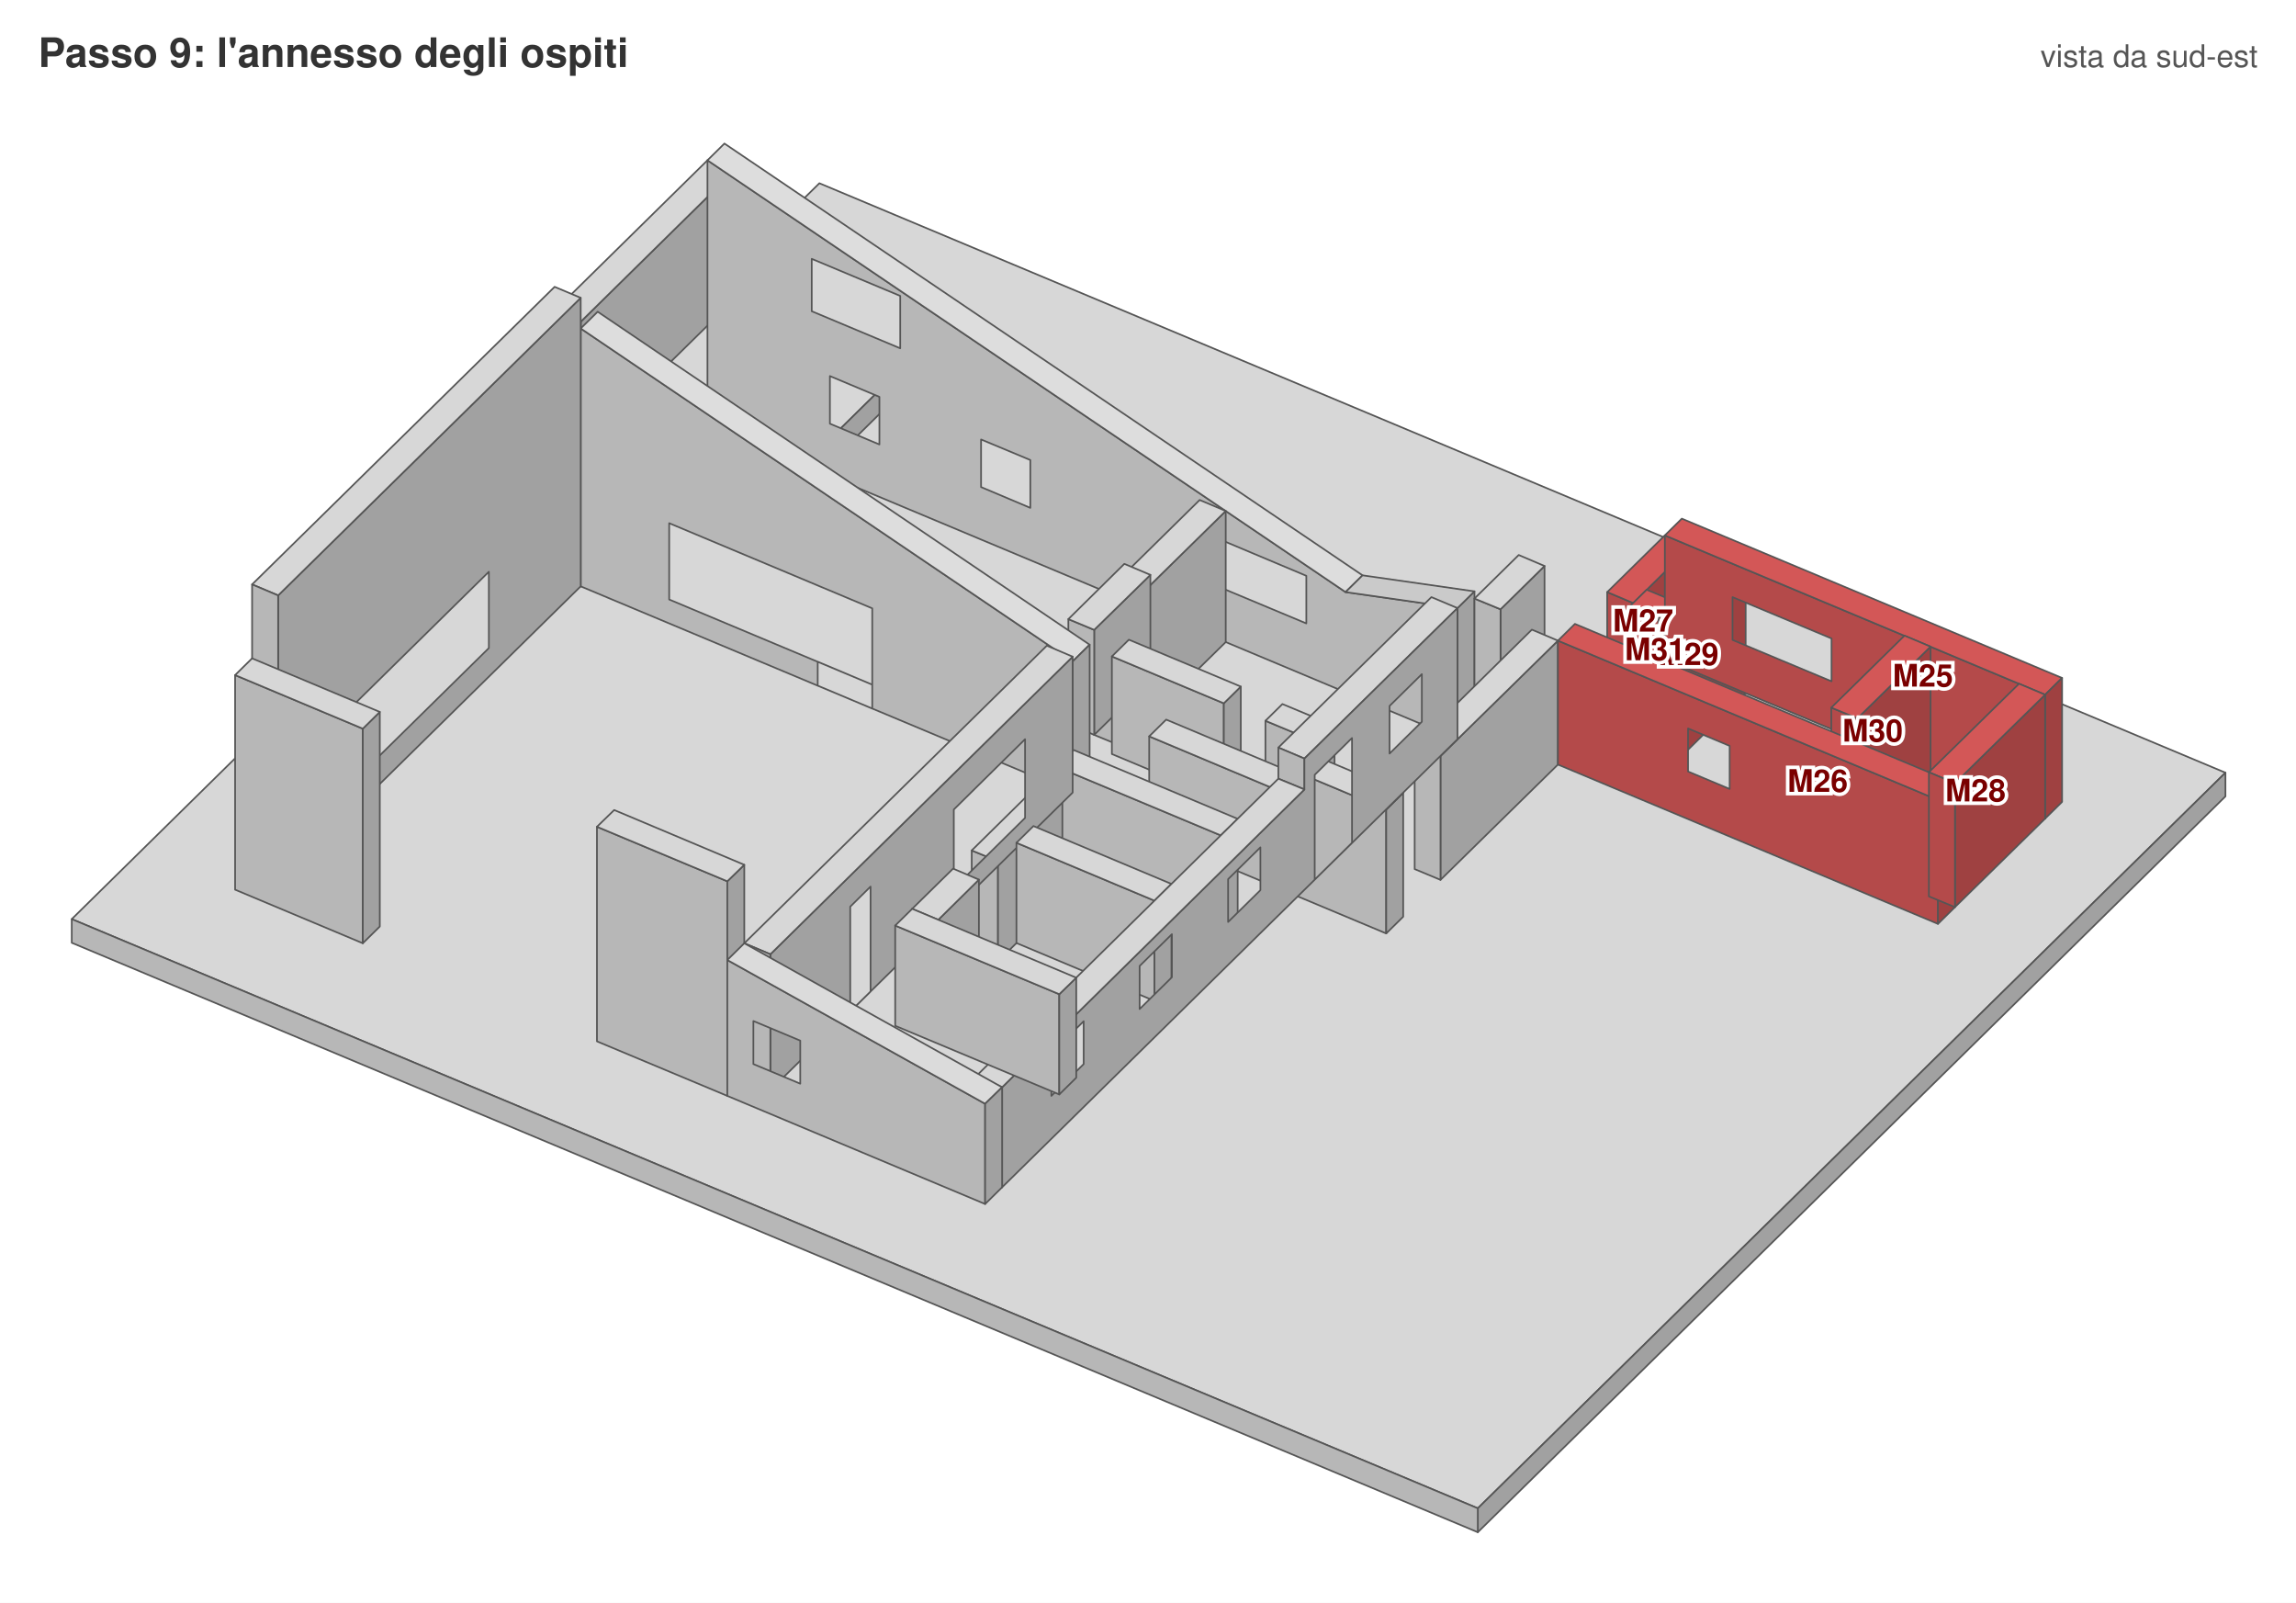
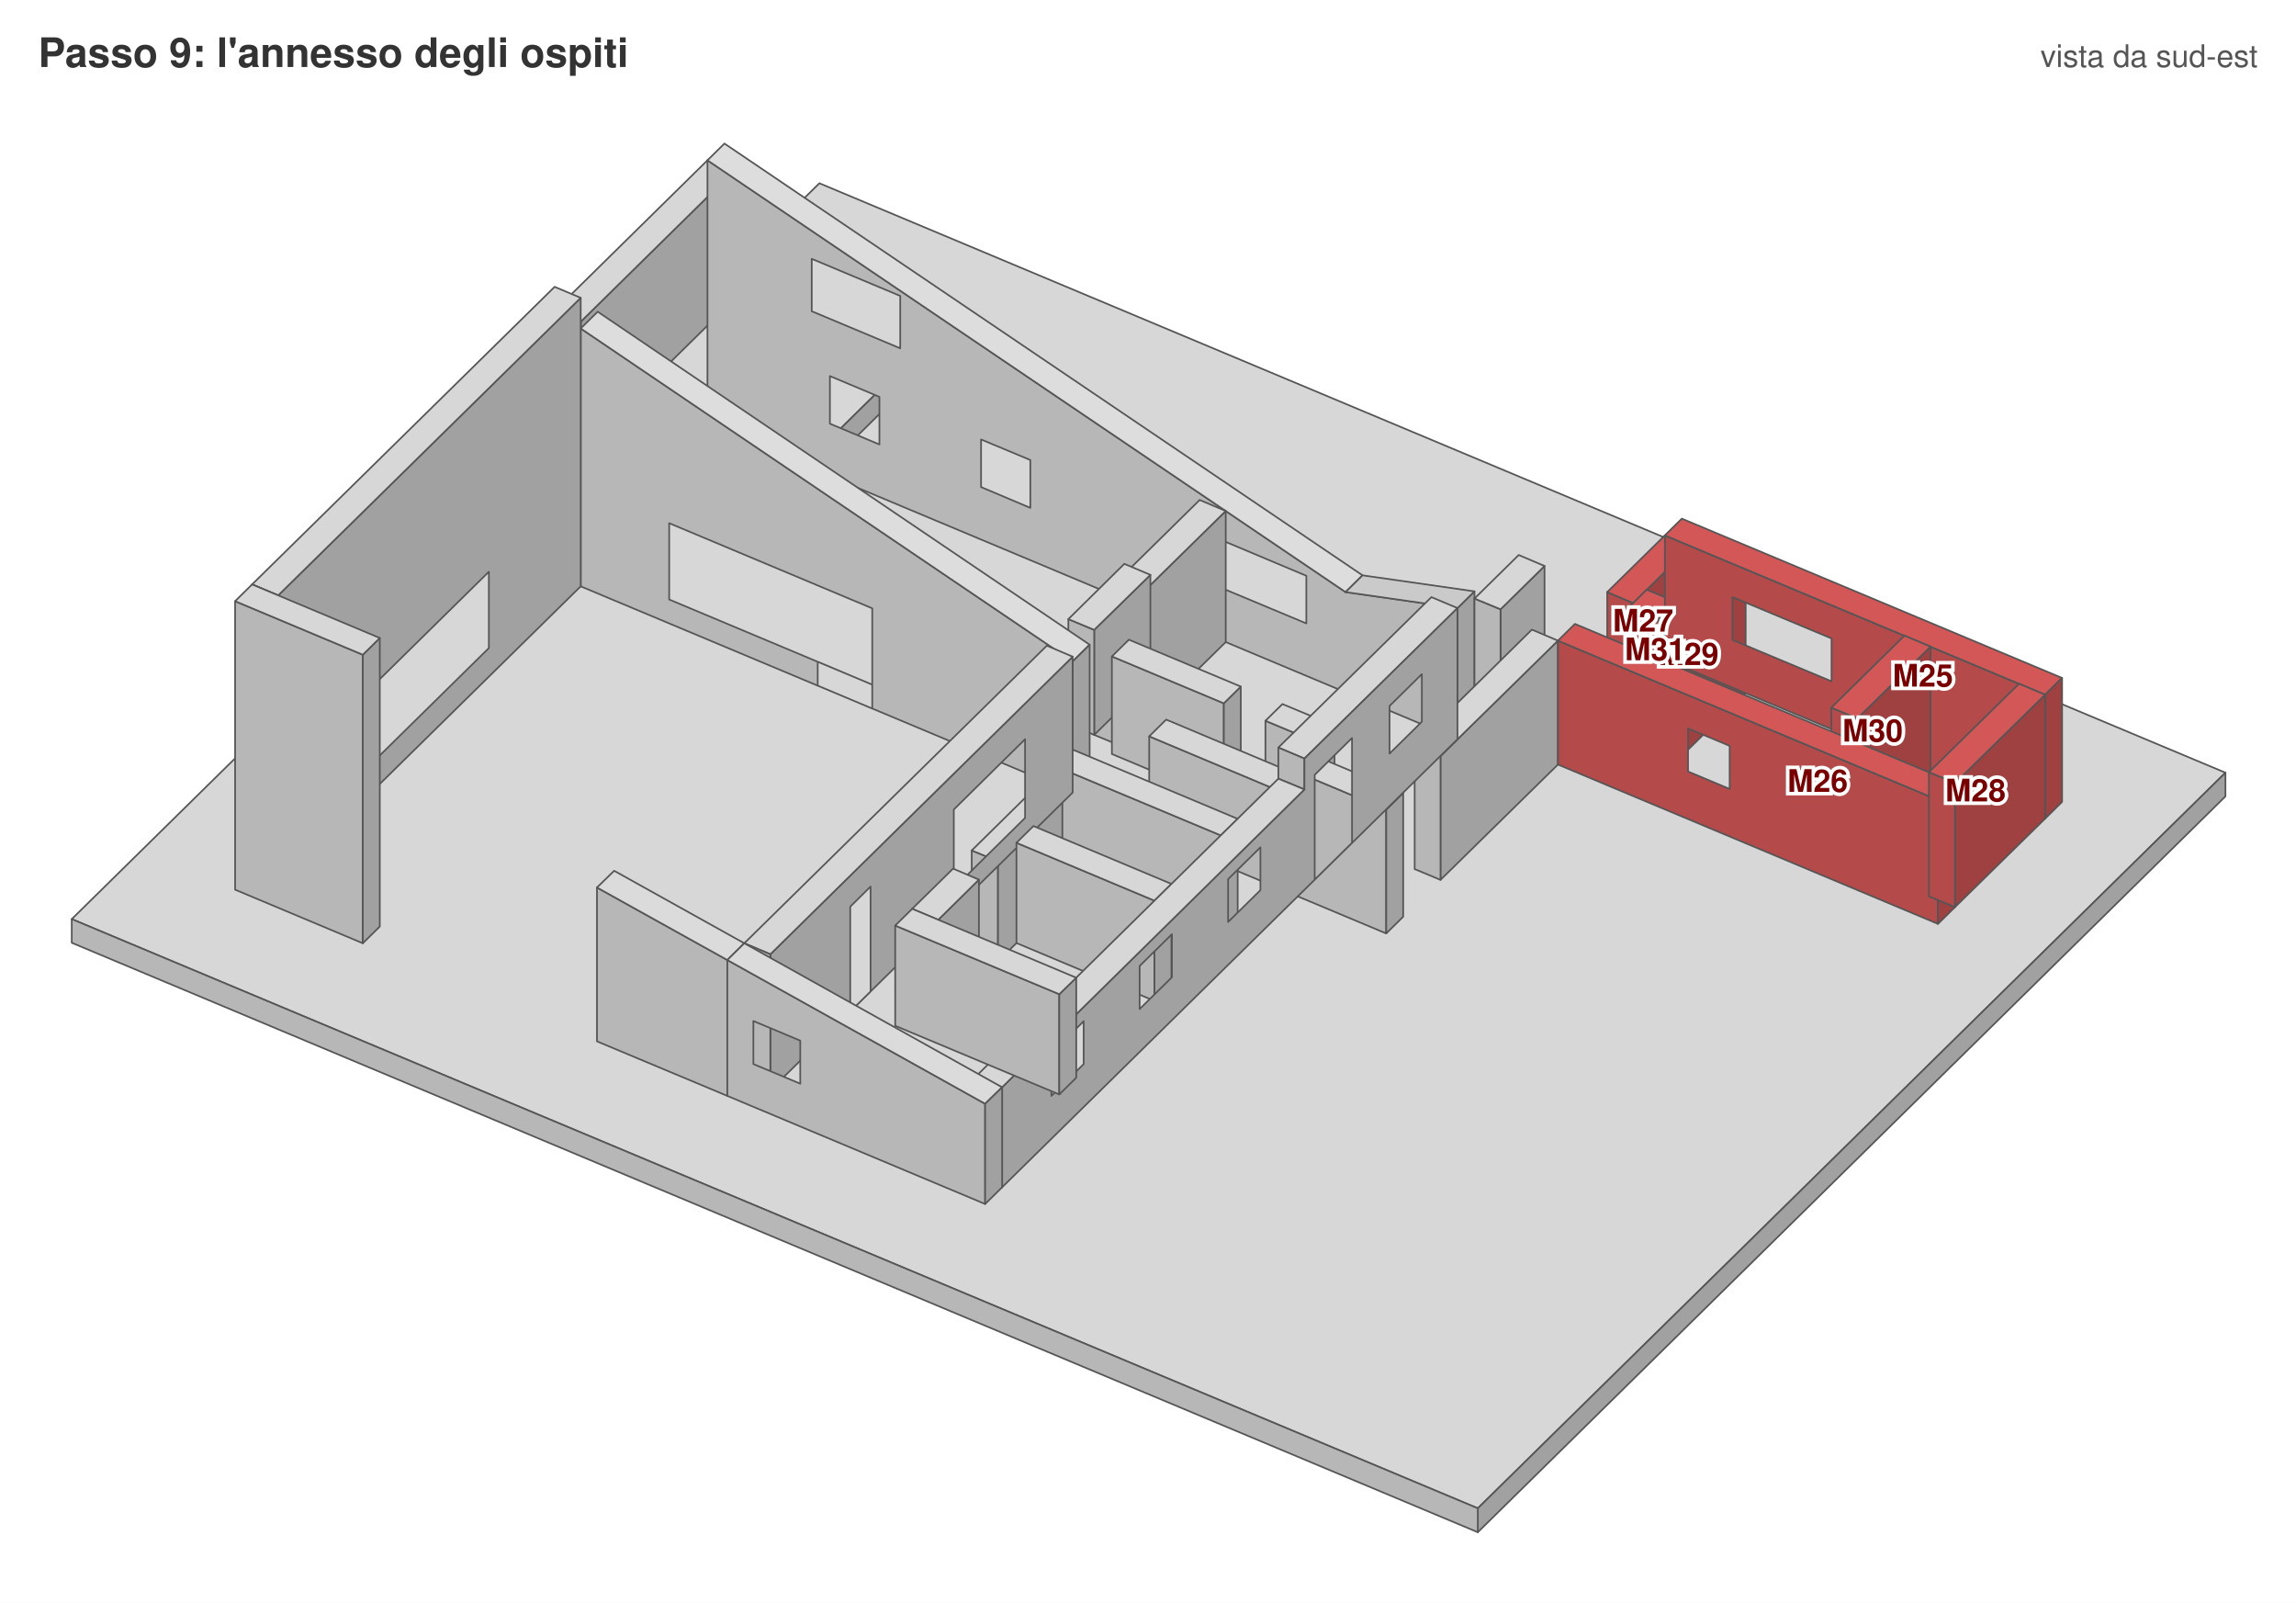
<svg xmlns="http://www.w3.org/2000/svg" viewBox="0 0 960 670" width="960" height="670">
  <rect width="100%" height="100%" fill="#ffffff" />
  <text x="16" y="28" font-family="Helvetica, Arial, sans-serif" font-size="17" font-weight="bold" fill="#333">Passo 9: l'annesso degli ospiti</text>
  <path d="M 342.6 76.6 L 930.5 323.0 L 617.9 630.5 L 30.0 384.2 Z" fill="rgb(215,215,215)" fill-rule="evenodd" stroke="#555" stroke-width="0.7" stroke-linejoin="round" />
  <path d="M 930.5 332.9 L 617.9 640.5 L 617.9 630.5 L 930.5 323.0 Z" fill="rgb(161,161,161)" fill-rule="evenodd" stroke="#555" stroke-width="0.7" stroke-linejoin="round" />
  <path d="M 617.9 640.5 L 30.0 394.1 L 30.0 384.2 L 617.9 630.5 Z" fill="rgb(183,183,183)" fill-rule="evenodd" stroke="#555" stroke-width="0.7" stroke-linejoin="round" />
  <path d="M 306.7 182.2 L 242.8 245.1 L 242.8 134.5 L 306.7 71.6 Z M 303.2 163.8 L 276.9 189.6 L 276.9 169.7 L 303.2 143.8 Z" fill="rgb(161,161,161)" fill-rule="evenodd" stroke="#555" stroke-width="0.7" stroke-linejoin="round" />
  <path d="M 231.9 240.5 L 231.9 129.9 L 242.8 134.5 L 242.8 245.1 Z" fill="rgb(183,183,183)" fill-rule="evenodd" stroke="#555" stroke-width="0.7" stroke-linejoin="round" />
  <path d="M 231.9 129.9 L 295.8 67.0 L 306.7 71.6 L 242.8 134.5 Z" fill="rgb(215,215,215)" fill-rule="evenodd" stroke="#555" stroke-width="0.7" stroke-linejoin="round" />
  <path d="M 306.7 125.4 L 376.4 154.6 L 319.6 210.5 L 249.9 181.3 Z" fill="rgb(215,215,215)" fill-rule="evenodd" stroke="#555" stroke-width="0.7" stroke-linejoin="round" />
  <path d="M 376.4 164.5 L 319.6 220.5 L 319.6 210.5 L 376.4 154.6 Z" fill="rgb(161,161,161)" fill-rule="evenodd" stroke="#555" stroke-width="0.7" stroke-linejoin="round" />
  <path d="M 319.6 220.5 L 249.9 191.3 L 249.9 181.3 L 319.6 210.5 Z" fill="rgb(183,183,183)" fill-rule="evenodd" stroke="#555" stroke-width="0.7" stroke-linejoin="round" />
  <path d="M 295.8 177.6 L 609.4 309.0 L 609.4 254.2 L 562.6 247.5 L 295.8 67.0 Z M 347.0 177.1 L 367.7 185.8 L 367.7 165.9 L 347.0 157.2 Z M 410.2 203.6 L 430.8 212.3 L 430.8 192.3 L 410.2 183.7 Z M 510.3 245.6 L 546.2 260.6 L 546.2 240.7 L 510.3 225.6 Z M 339.4 130.1 L 376.4 145.6 L 376.4 123.7 L 339.4 108.2 Z" fill="rgb(183,183,183)" fill-rule="evenodd" stroke="#555" stroke-width="0.7" stroke-linejoin="round" />
  <path d="M 569.7 240.5 L 302.9 60.0 L 295.8 67.0 L 562.6 247.5 Z" fill="rgb(221,221,221)" fill-rule="evenodd" stroke="#555" stroke-width="0.7" stroke-linejoin="round" />
  <path d="M 616.5 302.0 L 616.5 247.2 L 609.4 254.2 L 609.4 309.0 Z" fill="rgb(161,161,161)" fill-rule="evenodd" stroke="#555" stroke-width="0.7" stroke-linejoin="round" />
  <path d="M 616.5 247.2 L 569.7 240.5 L 562.6 247.5 L 609.4 254.2 Z" fill="rgb(202,202,202)" fill-rule="evenodd" stroke="#555" stroke-width="0.7" stroke-linejoin="round" />
  <path d="M 512.5 268.4 L 468.4 311.7 L 468.4 256.9 L 512.5 213.6 Z" fill="rgb(161,161,161)" fill-rule="evenodd" stroke="#555" stroke-width="0.7" stroke-linejoin="round" />
  <path d="M 457.5 252.4 L 501.6 209.0 L 512.5 213.6 L 468.4 256.9 Z" fill="rgb(215,215,215)" fill-rule="evenodd" stroke="#555" stroke-width="0.7" stroke-linejoin="round" />
  <path d="M 457.5 307.2 L 457.5 252.4 L 468.4 256.9 L 468.4 311.7 Z" fill="rgb(183,183,183)" fill-rule="evenodd" stroke="#555" stroke-width="0.7" stroke-linejoin="round" />
  <path d="M 707.0 280.1 L 682.9 303.9 L 682.9 252.1 L 707.0 228.3 Z" fill="rgb(159,65,65)" fill-rule="evenodd" stroke="#555" stroke-width="0.7" stroke-linejoin="round" />
  <path d="M 672.0 299.3 L 672.0 247.5 L 682.9 252.1 L 682.9 303.9 Z" fill="rgb(180,74,74)" fill-rule="evenodd" stroke="#555" stroke-width="0.7" stroke-linejoin="round" />
  <path d="M 672.0 247.5 L 696.1 223.8 L 707.0 228.3 L 682.9 252.1 Z" fill="rgb(211,87,87)" fill-rule="evenodd" stroke="#555" stroke-width="0.7" stroke-linejoin="round" />
  <path d="M 481.0 284.1 L 457.5 307.2 L 457.5 263.3 L 481.0 240.3 Z" fill="rgb(161,161,161)" fill-rule="evenodd" stroke="#555" stroke-width="0.7" stroke-linejoin="round" />
  <path d="M 446.7 302.6 L 446.7 258.8 L 457.5 263.3 L 457.5 307.2 Z" fill="rgb(183,183,183)" fill-rule="evenodd" stroke="#555" stroke-width="0.7" stroke-linejoin="round" />
  <path d="M 446.7 258.8 L 470.1 235.7 L 481.0 240.3 L 457.5 263.3 Z" fill="rgb(215,215,215)" fill-rule="evenodd" stroke="#555" stroke-width="0.7" stroke-linejoin="round" />
  <path d="M 645.8 288.4 L 627.4 306.6 L 627.4 254.7 L 645.8 236.6 Z" fill="rgb(161,161,161)" fill-rule="evenodd" stroke="#555" stroke-width="0.7" stroke-linejoin="round" />
  <path d="M 616.5 302.0 L 616.5 250.2 L 627.4 254.7 L 627.4 306.6 Z" fill="rgb(183,183,183)" fill-rule="evenodd" stroke="#555" stroke-width="0.7" stroke-linejoin="round" />
  <path d="M 616.5 250.2 L 635.0 232.0 L 645.8 236.6 L 627.4 254.7 Z" fill="rgb(215,215,215)" fill-rule="evenodd" stroke="#555" stroke-width="0.7" stroke-linejoin="round" />
  <path d="M 729.9 289.7 L 699.3 319.8 L 699.3 267.9 L 729.9 237.9 Z" fill="rgb(159,65,65)" fill-rule="evenodd" stroke="#555" stroke-width="0.7" stroke-linejoin="round" />
  <path d="M 688.4 315.2 L 688.4 263.4 L 699.3 267.9 L 699.3 319.8 Z" fill="rgb(180,74,74)" fill-rule="evenodd" stroke="#555" stroke-width="0.7" stroke-linejoin="round" />
  <path d="M 688.4 263.4 L 719.0 233.3 L 729.9 237.9 L 699.3 267.9 Z" fill="rgb(211,87,87)" fill-rule="evenodd" stroke="#555" stroke-width="0.7" stroke-linejoin="round" />
  <path d="M 700.5 303.3 L 700.5 251.5 L 693.4 258.5 L 693.4 310.3 Z" fill="rgb(159,65,65)" fill-rule="evenodd" stroke="#555" stroke-width="0.7" stroke-linejoin="round" />
  <path d="M 681.4 305.3 L 693.4 310.3 L 693.4 258.5 L 681.4 253.5 Z" fill="rgb(180,74,74)" fill-rule="evenodd" stroke="#555" stroke-width="0.7" stroke-linejoin="round" />
  <path d="M 700.5 251.5 L 688.5 246.5 L 681.4 253.5 L 693.4 258.5 Z" fill="rgb(211,87,87)" fill-rule="evenodd" stroke="#555" stroke-width="0.7" stroke-linejoin="round" />
  <path d="M 242.8 245.1 L 448.5 331.3 L 448.5 276.5 L 242.8 137.3 Z M 279.8 250.6 L 364.7 286.2 L 364.7 254.3 L 279.8 218.7 Z M 341.9 286.6 L 364.7 296.2 L 364.7 286.2 L 341.9 276.6 Z" fill="rgb(183,183,183)" fill-rule="evenodd" stroke="#555" stroke-width="0.7" stroke-linejoin="round" />
  <path d="M 455.6 269.5 L 249.9 130.3 L 242.8 137.3 L 448.5 276.5 Z" fill="rgb(221,221,221)" fill-rule="evenodd" stroke="#555" stroke-width="0.7" stroke-linejoin="round" />
  <path d="M 455.6 324.3 L 455.6 269.5 L 448.5 276.5 L 448.5 331.3 Z" fill="rgb(161,161,161)" fill-rule="evenodd" stroke="#555" stroke-width="0.7" stroke-linejoin="round" />
  <path d="M 696.1 275.6 L 855.1 342.2 L 855.1 290.4 L 696.1 223.8 Z M 724.4 267.5 L 765.8 284.8 L 765.8 266.9 L 724.4 249.6 Z" fill="rgb(180,74,74)" fill-rule="evenodd" stroke="#555" stroke-width="0.7" stroke-linejoin="round" />
  <path d="M 862.2 283.4 L 703.2 216.8 L 696.1 223.8 L 855.1 290.4 Z" fill="rgb(211,87,87)" fill-rule="evenodd" stroke="#555" stroke-width="0.7" stroke-linejoin="round" />
  <path d="M 862.2 335.2 L 862.2 283.4 L 855.1 290.4 L 855.1 342.2 Z" fill="rgb(159,65,65)" fill-rule="evenodd" stroke="#555" stroke-width="0.7" stroke-linejoin="round" />
  <path d="M 464.9 315.2 L 511.7 334.8 L 511.7 294.0 L 464.9 274.4 Z" fill="rgb(183,183,183)" fill-rule="evenodd" stroke="#555" stroke-width="0.7" stroke-linejoin="round" />
  <path d="M 518.8 327.9 L 518.8 287.0 L 511.7 294.0 L 511.7 334.8 Z" fill="rgb(161,161,161)" fill-rule="evenodd" stroke="#555" stroke-width="0.7" stroke-linejoin="round" />
  <path d="M 518.8 287.0 L 472.0 267.4 L 464.9 274.4 L 511.7 294.0 Z" fill="rgb(215,215,215)" fill-rule="evenodd" stroke="#555" stroke-width="0.7" stroke-linejoin="round" />
  <path d="M 242.8 245.1 L 116.3 369.5 L 116.3 248.9 L 242.8 124.5 Z M 204.4 270.9 L 134.8 339.4 L 134.8 307.5 L 204.4 239.0 Z" fill="rgb(161,161,161)" fill-rule="evenodd" stroke="#555" stroke-width="0.7" stroke-linejoin="round" />
  <path d="M 105.4 244.3 L 231.9 119.9 L 242.8 124.5 L 116.3 248.9 Z" fill="rgb(215,215,215)" fill-rule="evenodd" stroke="#555" stroke-width="0.7" stroke-linejoin="round" />
  <path d="M 105.4 364.9 L 105.4 244.3 L 116.3 248.9 L 116.3 369.5 Z" fill="rgb(183,183,183)" fill-rule="evenodd" stroke="#555" stroke-width="0.7" stroke-linejoin="round" />
  <path d="M 807.2 322.1 L 776.6 352.2 L 776.6 300.3 L 807.2 270.3 Z" fill="rgb(159,65,65)" fill-rule="evenodd" stroke="#555" stroke-width="0.7" stroke-linejoin="round" />
  <path d="M 765.7 347.6 L 765.7 295.8 L 776.6 300.3 L 776.6 352.2 Z" fill="rgb(180,74,74)" fill-rule="evenodd" stroke="#555" stroke-width="0.7" stroke-linejoin="round" />
  <path d="M 765.7 295.8 L 796.3 265.7 L 807.2 270.3 L 776.6 300.3 Z" fill="rgb(211,87,87)" fill-rule="evenodd" stroke="#555" stroke-width="0.7" stroke-linejoin="round" />
  <path d="M 529.1 342.1 L 550.9 351.3 L 550.9 310.4 L 529.1 301.3 Z" fill="rgb(183,183,183)" fill-rule="evenodd" stroke="#555" stroke-width="0.7" stroke-linejoin="round" />
  <path d="M 558.0 344.3 L 558.0 303.4 L 550.9 310.4 L 550.9 351.3 Z" fill="rgb(161,161,161)" fill-rule="evenodd" stroke="#555" stroke-width="0.7" stroke-linejoin="round" />
  <path d="M 558.0 303.4 L 536.2 294.3 L 529.1 301.3 L 550.9 310.4 Z" fill="rgb(215,215,215)" fill-rule="evenodd" stroke="#555" stroke-width="0.7" stroke-linejoin="round" />
  <path d="M 651.4 319.6 L 602.3 367.8 L 602.3 316.0 L 651.4 267.8 Z" fill="rgb(161,161,161)" fill-rule="evenodd" stroke="#555" stroke-width="0.7" stroke-linejoin="round" />
  <path d="M 591.5 311.5 L 640.5 263.2 L 651.4 267.8 L 602.3 316.0 Z" fill="rgb(215,215,215)" fill-rule="evenodd" stroke="#555" stroke-width="0.7" stroke-linejoin="round" />
  <path d="M 591.5 363.3 L 591.5 311.5 L 602.3 316.0 L 602.3 367.8 Z" fill="rgb(183,183,183)" fill-rule="evenodd" stroke="#555" stroke-width="0.7" stroke-linejoin="round" />
  <path d="M 651.4 319.6 L 810.3 386.2 L 810.3 334.4 L 651.4 267.8 Z M 705.8 322.5 L 723.2 329.8 L 723.2 311.8 L 705.8 304.5 Z" fill="rgb(180,74,74)" fill-rule="evenodd" stroke="#555" stroke-width="0.7" stroke-linejoin="round" />
  <path d="M 817.4 327.4 L 658.5 260.8 L 651.4 267.8 L 810.3 334.4 Z" fill="rgb(211,87,87)" fill-rule="evenodd" stroke="#555" stroke-width="0.7" stroke-linejoin="round" />
  <path d="M 817.4 379.2 L 817.4 327.4 L 810.3 334.4 L 810.3 386.2 Z" fill="rgb(159,65,65)" fill-rule="evenodd" stroke="#555" stroke-width="0.7" stroke-linejoin="round" />
  <path d="M 480.5 348.7 L 531.7 370.1 L 531.7 329.3 L 480.5 307.8 Z" fill="rgb(183,183,183)" fill-rule="evenodd" stroke="#555" stroke-width="0.7" stroke-linejoin="round" />
  <path d="M 538.8 363.1 L 538.8 322.3 L 531.7 329.3 L 531.7 370.1 Z" fill="rgb(161,161,161)" fill-rule="evenodd" stroke="#555" stroke-width="0.7" stroke-linejoin="round" />
  <path d="M 538.8 322.3 L 487.6 300.8 L 480.5 307.8 L 531.7 329.3 Z" fill="rgb(215,215,215)" fill-rule="evenodd" stroke="#555" stroke-width="0.7" stroke-linejoin="round" />
  <path d="M 855.1 342.2 L 817.4 379.2 L 817.4 327.4 L 855.1 290.4 Z" fill="rgb(159,65,65)" fill-rule="evenodd" stroke="#555" stroke-width="0.7" stroke-linejoin="round" />
  <path d="M 806.5 322.8 L 844.2 285.8 L 855.1 290.4 L 817.4 327.4 Z" fill="rgb(211,87,87)" fill-rule="evenodd" stroke="#555" stroke-width="0.7" stroke-linejoin="round" />
  <path d="M 806.5 374.7 L 806.5 322.8 L 817.4 327.4 L 817.4 379.2 Z" fill="rgb(180,74,74)" fill-rule="evenodd" stroke="#555" stroke-width="0.7" stroke-linejoin="round" />
  <path d="M 441.8 362.4 L 510.4 391.1 L 510.4 349.2 L 441.8 320.5 Z" fill="rgb(183,183,183)" fill-rule="evenodd" stroke="#555" stroke-width="0.7" stroke-linejoin="round" />
  <path d="M 517.5 384.1 L 517.5 342.3 L 510.4 349.2 L 510.4 391.1 Z" fill="rgb(161,161,161)" fill-rule="evenodd" stroke="#555" stroke-width="0.7" stroke-linejoin="round" />
  <path d="M 517.5 342.3 L 448.9 313.5 L 441.8 320.5 L 510.4 349.2 Z" fill="rgb(215,215,215)" fill-rule="evenodd" stroke="#555" stroke-width="0.7" stroke-linejoin="round" />
  <path d="M 542.6 374.7 L 579.6 390.2 L 579.6 338.4 L 542.6 322.9 Z" fill="rgb(183,183,183)" fill-rule="evenodd" stroke="#555" stroke-width="0.7" stroke-linejoin="round" />
  <path d="M 586.7 383.2 L 586.7 331.4 L 579.6 338.4 L 579.6 390.2 Z" fill="rgb(161,161,161)" fill-rule="evenodd" stroke="#555" stroke-width="0.7" stroke-linejoin="round" />
  <path d="M 586.7 331.4 L 549.7 315.9 L 542.6 322.9 L 579.6 338.4 Z" fill="rgb(215,215,215)" fill-rule="evenodd" stroke="#555" stroke-width="0.7" stroke-linejoin="round" />
  <path d="M 444.2 375.3 L 417.2 401.9 L 417.2 360.0 L 444.2 333.5 Z" fill="rgb(161,161,161)" fill-rule="evenodd" stroke="#555" stroke-width="0.7" stroke-linejoin="round" />
  <path d="M 406.3 397.3 L 406.3 355.5 L 417.2 360.0 L 417.2 401.9 Z" fill="rgb(183,183,183)" fill-rule="evenodd" stroke="#555" stroke-width="0.7" stroke-linejoin="round" />
  <path d="M 406.3 355.5 L 433.3 328.9 L 444.2 333.5 L 417.2 360.0 Z" fill="rgb(215,215,215)" fill-rule="evenodd" stroke="#555" stroke-width="0.7" stroke-linejoin="round" />
-   <path d="M 98.3 371.9 L 151.7 394.3 L 151.7 304.6 L 98.3 282.2 Z" fill="rgb(183,183,183)" fill-rule="evenodd" stroke="#555" stroke-width="0.7" stroke-linejoin="round" />
-   <path d="M 158.8 387.3 L 158.8 297.6 L 151.7 304.6 L 151.7 394.3 Z" fill="rgb(161,161,161)" fill-rule="evenodd" stroke="#555" stroke-width="0.7" stroke-linejoin="round" />
-   <path d="M 158.8 297.6 L 105.4 275.2 L 98.3 282.2 L 151.7 304.6 Z" fill="rgb(215,215,215)" fill-rule="evenodd" stroke="#555" stroke-width="0.7" stroke-linejoin="round" />
  <path d="M 448.5 331.3 L 322.1 455.7 L 322.1 398.9 L 448.5 274.5 Z M 428.6 341.9 L 398.8 371.3 L 398.8 338.4 L 428.6 309.0 Z M 364.0 414.5 L 355.5 422.9 L 355.5 379.0 L 364.0 370.6 Z" fill="rgb(161,161,161)" fill-rule="evenodd" stroke="#555" stroke-width="0.7" stroke-linejoin="round" />
  <path d="M 311.2 394.3 L 437.7 269.9 L 448.5 274.5 L 322.1 398.9 Z" fill="rgb(215,215,215)" fill-rule="evenodd" stroke="#555" stroke-width="0.7" stroke-linejoin="round" />
  <path d="M 311.2 451.2 L 311.2 394.3 L 322.1 398.9 L 322.1 455.7 Z" fill="rgb(183,183,183)" fill-rule="evenodd" stroke="#555" stroke-width="0.7" stroke-linejoin="round" />
  <path d="M 425.0 394.2 L 482.7 418.4 L 482.7 376.5 L 425.0 352.3 Z" fill="rgb(183,183,183)" fill-rule="evenodd" stroke="#555" stroke-width="0.7" stroke-linejoin="round" />
  <path d="M 489.8 411.4 L 489.8 369.5 L 482.7 376.5 L 482.7 418.4 Z" fill="rgb(161,161,161)" fill-rule="evenodd" stroke="#555" stroke-width="0.7" stroke-linejoin="round" />
  <path d="M 489.8 369.5 L 432.1 345.3 L 425.0 352.3 L 482.7 376.5 Z" fill="rgb(215,215,215)" fill-rule="evenodd" stroke="#555" stroke-width="0.7" stroke-linejoin="round" />
  <path d="M 534.5 312.5 L 598.5 249.6 L 609.4 254.2 L 545.4 317.1 Z" fill="rgb(215,215,215)" fill-rule="evenodd" stroke="#555" stroke-width="0.7" stroke-linejoin="round" />
  <path d="M 534.5 325.5 L 534.5 312.5 L 545.4 317.1 L 545.4 330.0 Z" fill="rgb(183,183,183)" fill-rule="evenodd" stroke="#555" stroke-width="0.7" stroke-linejoin="round" />
  <path d="M 609.4 309.0 L 419.0 496.3 L 419.0 454.5 L 545.4 330.0 L 545.4 317.1 L 609.4 254.2 Z M 594.5 301.7 L 581.0 315.0 L 581.0 295.1 L 594.5 281.8 Z M 565.3 352.3 L 549.7 367.7 L 549.7 323.9 L 565.3 308.5 Z M 527.0 372.1 L 513.5 385.4 L 513.5 367.5 L 527.0 354.2 Z M 490.0 408.5 L 476.5 421.8 L 476.5 403.8 L 490.0 390.5 Z M 453.1 444.8 L 439.6 458.1 L 439.6 440.2 L 453.1 426.9 Z" fill="rgb(161,161,161)" fill-rule="evenodd" stroke="#555" stroke-width="0.7" stroke-linejoin="round" />
  <path d="M 408.1 449.9 L 534.5 325.5 L 545.4 330.0 L 419.0 454.5 Z" fill="rgb(215,215,215)" fill-rule="evenodd" stroke="#555" stroke-width="0.7" stroke-linejoin="round" />
  <path d="M 408.1 491.8 L 408.1 449.9 L 419.0 454.5 L 419.0 496.3 Z" fill="rgb(183,183,183)" fill-rule="evenodd" stroke="#555" stroke-width="0.7" stroke-linejoin="round" />
+   <path d="M 98.3 371.9 L 151.7 394.3 L 151.7 273.7 L 98.3 251.3 Z" fill="rgb(183,183,183)" fill-rule="evenodd" stroke="#555" stroke-width="0.7" stroke-linejoin="round" />
+   <path d="M 158.8 387.3 L 158.8 266.7 L 151.7 273.7 L 151.7 394.3 Z" fill="rgb(161,161,161)" fill-rule="evenodd" stroke="#555" stroke-width="0.7" stroke-linejoin="round" />
+   <path d="M 158.8 266.7 L 105.4 244.3 L 98.3 251.3 L 151.7 273.7 Z" fill="rgb(215,215,215)" fill-rule="evenodd" stroke="#555" stroke-width="0.7" stroke-linejoin="round" />
  <path d="M 409.3 409.6 L 392.3 426.3 L 392.3 384.5 L 409.3 367.7 Z" fill="rgb(161,161,161)" fill-rule="evenodd" stroke="#555" stroke-width="0.7" stroke-linejoin="round" />
  <path d="M 381.4 421.8 L 381.4 379.9 L 392.3 384.5 L 392.3 426.3 Z" fill="rgb(183,183,183)" fill-rule="evenodd" stroke="#555" stroke-width="0.7" stroke-linejoin="round" />
  <path d="M 381.4 379.9 L 398.5 363.1 L 409.3 367.7 L 392.3 384.5 Z" fill="rgb(215,215,215)" fill-rule="evenodd" stroke="#555" stroke-width="0.7" stroke-linejoin="round" />
  <path d="M 374.3 428.8 L 442.9 457.5 L 442.9 415.6 L 374.3 386.9 Z" fill="rgb(183,183,183)" fill-rule="evenodd" stroke="#555" stroke-width="0.7" stroke-linejoin="round" />
  <path d="M 450.0 450.5 L 450.0 408.7 L 442.9 415.6 L 442.9 457.5 Z" fill="rgb(161,161,161)" fill-rule="evenodd" stroke="#555" stroke-width="0.7" stroke-linejoin="round" />
  <path d="M 450.0 408.7 L 381.4 379.9 L 374.3 386.9 L 442.9 415.6 Z" fill="rgb(215,215,215)" fill-rule="evenodd" stroke="#555" stroke-width="0.7" stroke-linejoin="round" />
-   <path d="M 249.6 435.3 L 304.1 458.1 L 304.1 368.4 L 249.6 345.6 Z" fill="rgb(183,183,183)" fill-rule="evenodd" stroke="#555" stroke-width="0.7" stroke-linejoin="round" />
-   <path d="M 311.2 451.2 L 311.2 361.5 L 304.1 368.4 L 304.1 458.1 Z" fill="rgb(161,161,161)" fill-rule="evenodd" stroke="#555" stroke-width="0.7" stroke-linejoin="round" />
-   <path d="M 311.2 361.5 L 256.8 338.6 L 249.6 345.6 L 304.1 368.4 Z" fill="rgb(215,215,215)" fill-rule="evenodd" stroke="#555" stroke-width="0.7" stroke-linejoin="round" />
+   <path d="M 249.6 435.3 L 304.1 458.1 L 304.1 401.3 L 249.6 371.0 Z" fill="rgb(183,183,183)" fill-rule="evenodd" stroke="#555" stroke-width="0.7" stroke-linejoin="round" />
+   <path d="M 311.2 451.2 L 311.2 394.3 L 304.1 401.3 L 304.1 458.1 Z" fill="rgb(161,161,161)" fill-rule="evenodd" stroke="#555" stroke-width="0.7" stroke-linejoin="round" />
+   <path d="M 311.2 394.3 L 256.8 364.0 L 249.6 371.0 L 304.1 401.3 Z" fill="rgb(219,219,219)" fill-rule="evenodd" stroke="#555" stroke-width="0.7" stroke-linejoin="round" />
  <path d="M 304.1 458.1 L 411.9 503.3 L 411.9 461.4 L 304.1 401.3 Z M 315.0 444.8 L 334.6 453.0 L 334.6 435.0 L 315.0 426.8 Z" fill="rgb(183,183,183)" fill-rule="evenodd" stroke="#555" stroke-width="0.7" stroke-linejoin="round" />
  <path d="M 419.0 454.5 L 311.2 394.3 L 304.1 401.3 L 411.9 461.4 Z" fill="rgb(219,219,219)" fill-rule="evenodd" stroke="#555" stroke-width="0.7" stroke-linejoin="round" />
  <path d="M 419.0 496.3 L 419.0 454.5 L 411.9 461.4 L 411.9 503.3 Z" fill="rgb(161,161,161)" fill-rule="evenodd" stroke="#555" stroke-width="0.7" stroke-linejoin="round" />
  <text x="687" y="264" font-family="Helvetica, Arial, sans-serif" font-size="13" font-weight="bold" fill="#7a0000" text-anchor="middle" stroke="#fff" stroke-width="3" paint-order="stroke">M27</text>
  <text x="706" y="278" font-family="Helvetica, Arial, sans-serif" font-size="13" font-weight="bold" fill="#7a0000" text-anchor="middle" stroke="#fff" stroke-width="3" paint-order="stroke">M29</text>
  <text x="692" y="276" font-family="Helvetica, Arial, sans-serif" font-size="13" font-weight="bold" fill="#7a0000" text-anchor="middle" stroke="#fff" stroke-width="3" paint-order="stroke">M31</text>
  <text x="804" y="287" font-family="Helvetica, Arial, sans-serif" font-size="13" font-weight="bold" fill="#7a0000" text-anchor="middle" stroke="#fff" stroke-width="3" paint-order="stroke">M25</text>
  <text x="783" y="310" font-family="Helvetica, Arial, sans-serif" font-size="13" font-weight="bold" fill="#7a0000" text-anchor="middle" stroke="#fff" stroke-width="3" paint-order="stroke">M30</text>
  <text x="760" y="331" font-family="Helvetica, Arial, sans-serif" font-size="13" font-weight="bold" fill="#7a0000" text-anchor="middle" stroke="#fff" stroke-width="3" paint-order="stroke">M26</text>
  <text x="826" y="335" font-family="Helvetica, Arial, sans-serif" font-size="13" font-weight="bold" fill="#7a0000" text-anchor="middle" stroke="#fff" stroke-width="3" paint-order="stroke">M28</text>
  <text x="944" y="28" font-family="Helvetica, Arial, sans-serif" font-size="13" fill="#555" text-anchor="end">vista da sud-est</text>
</svg>
